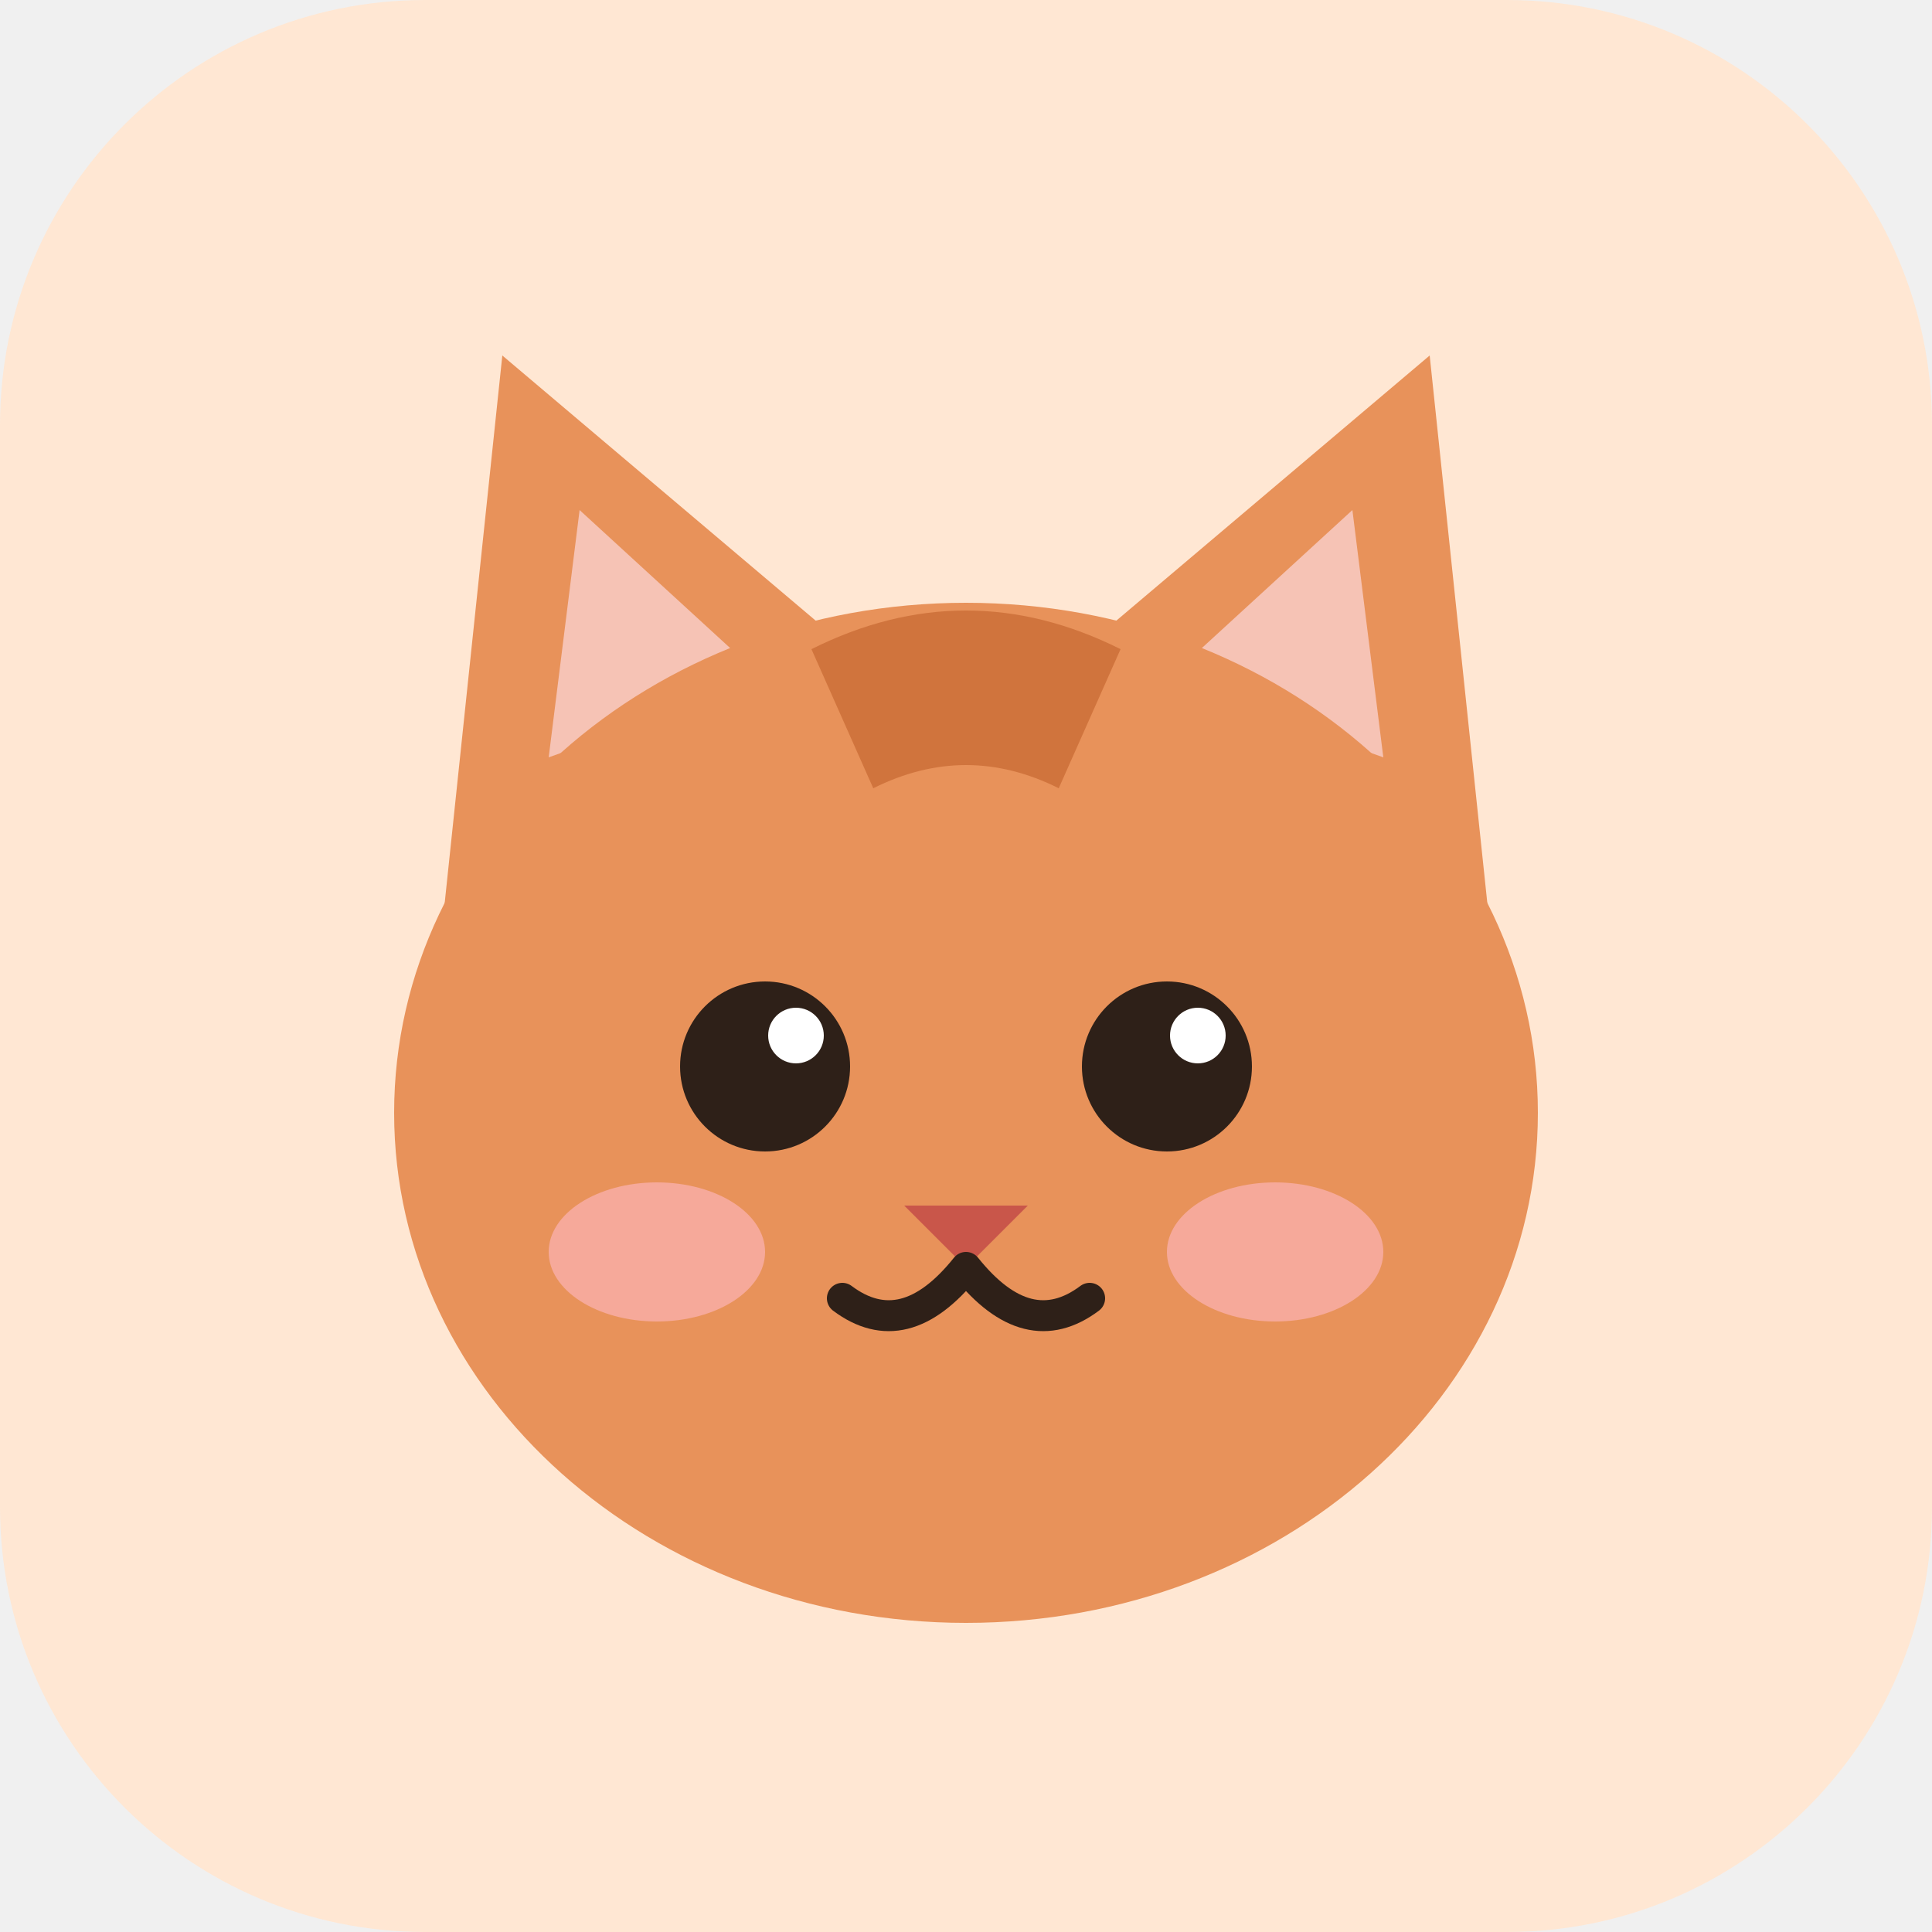
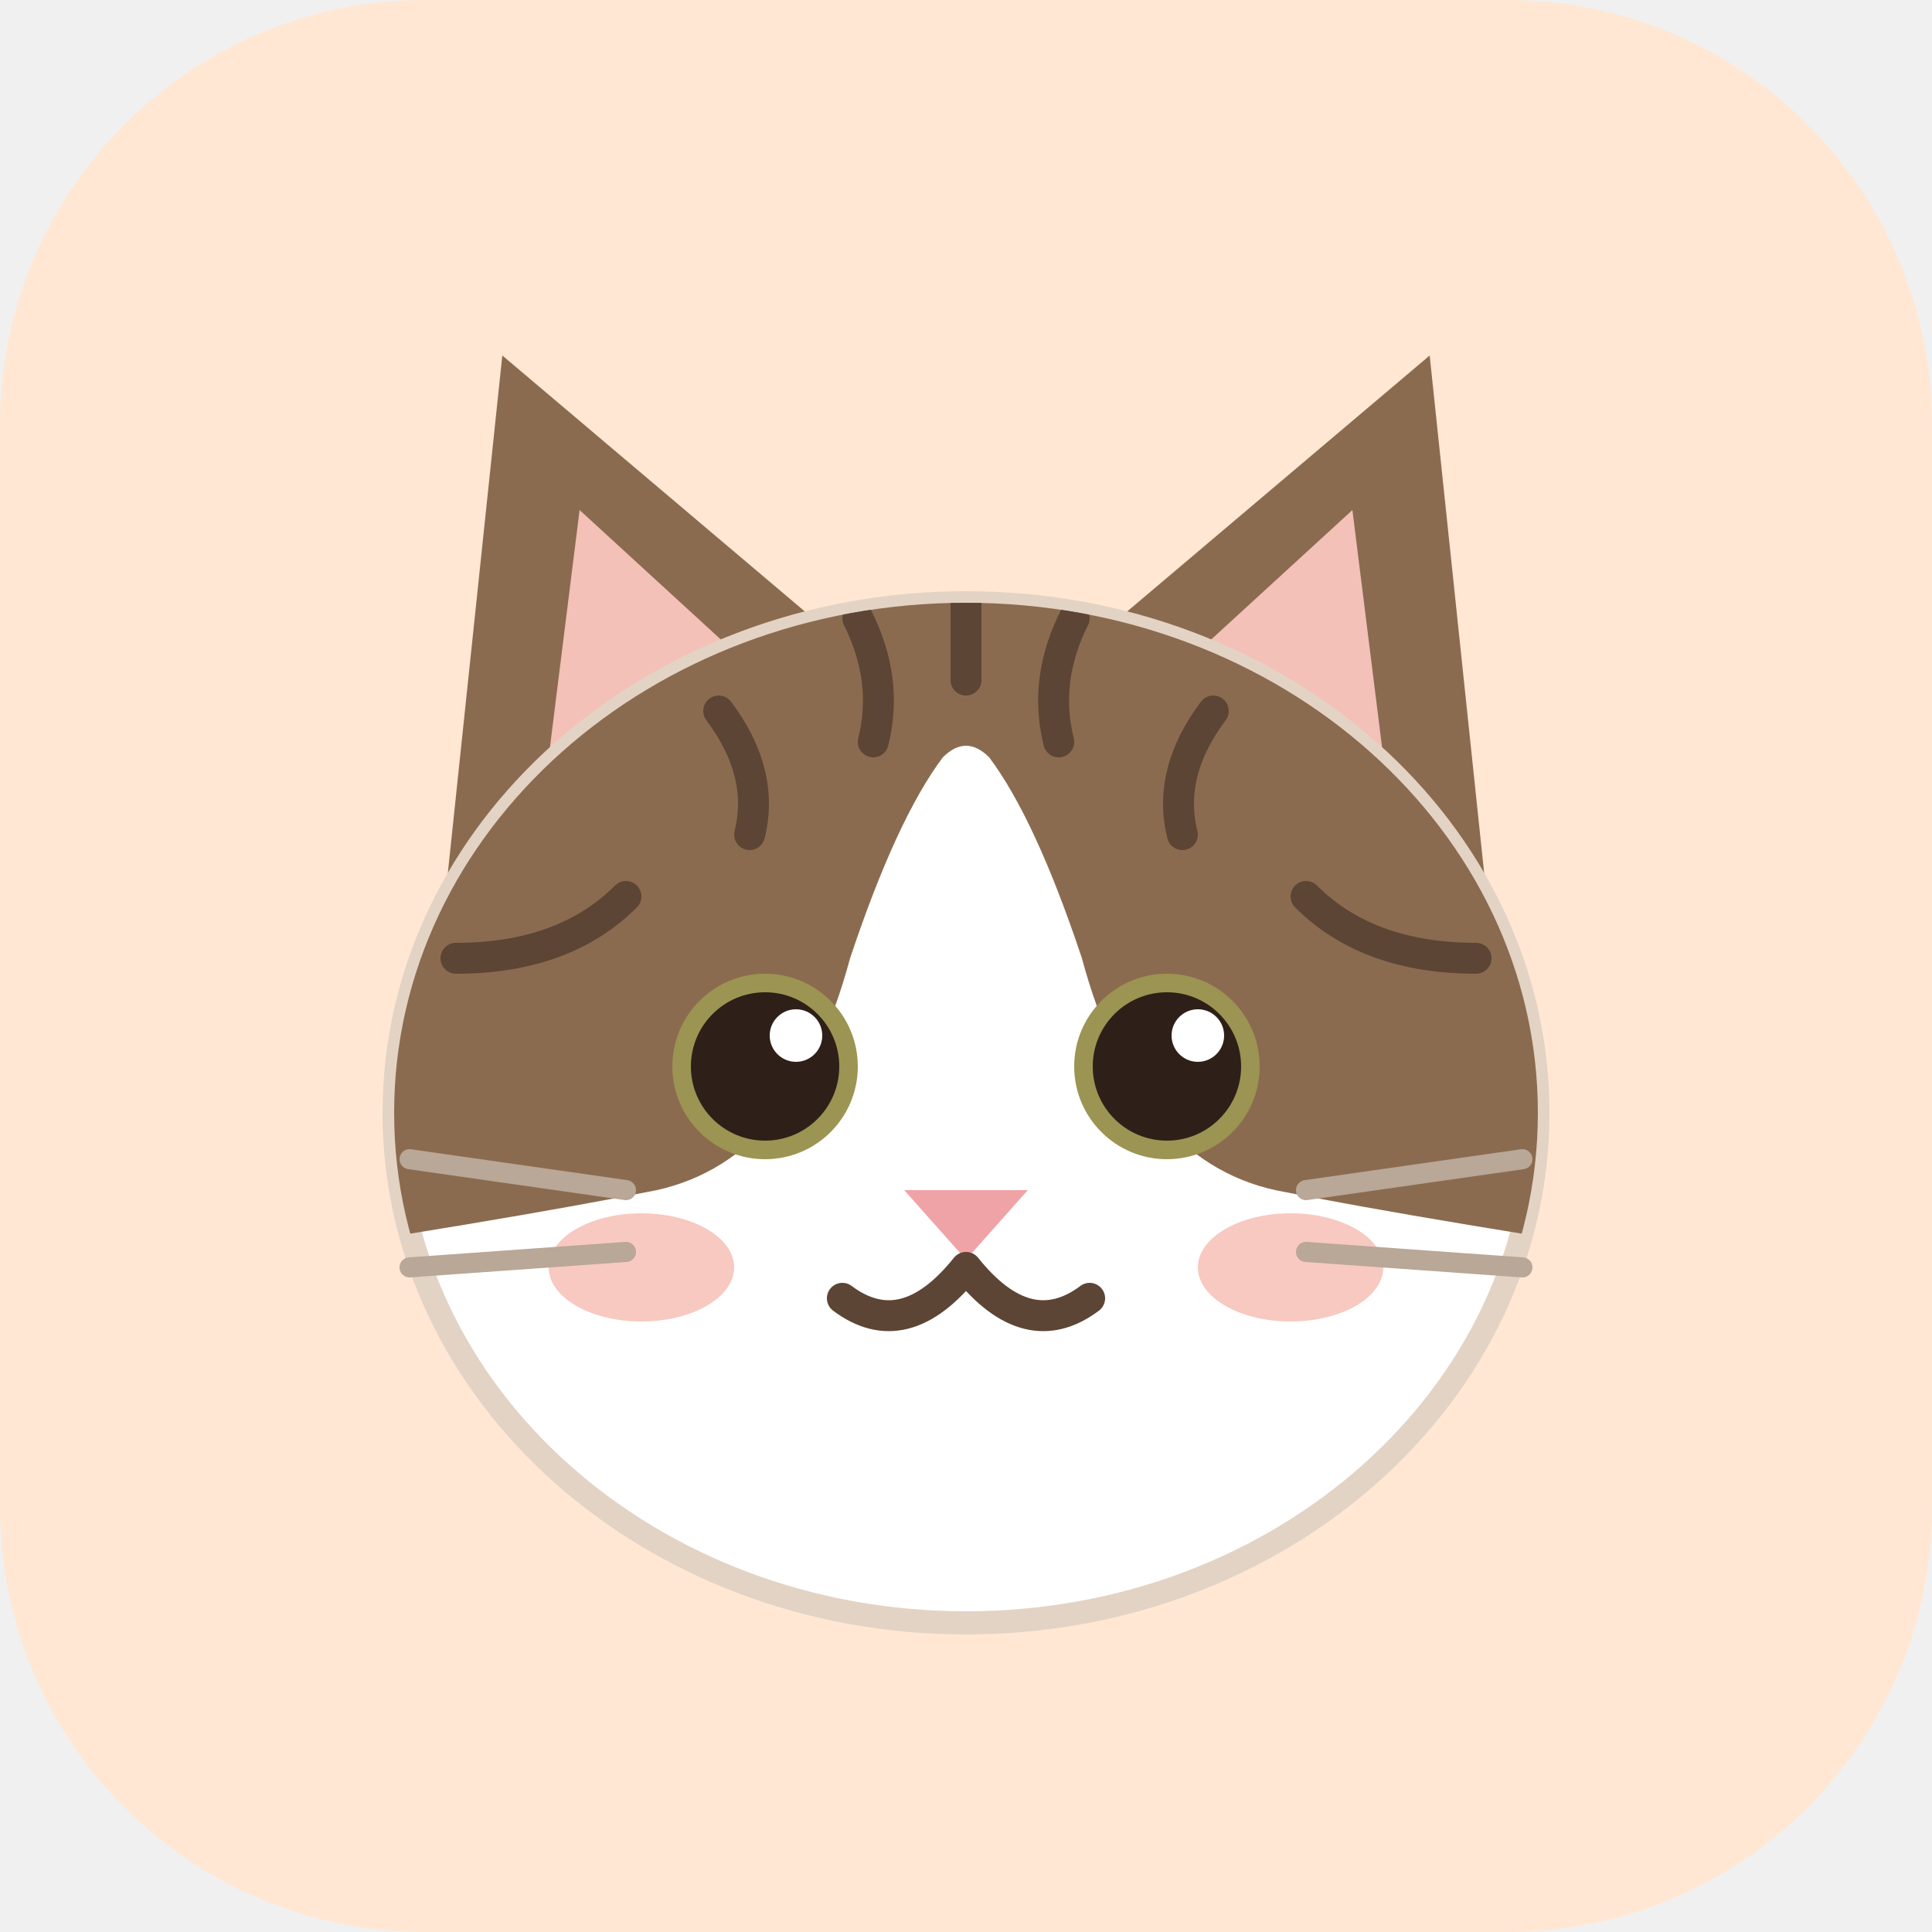
<svg xmlns="http://www.w3.org/2000/svg" viewBox="0 0 100 100">
  <rect width="100" height="100" rx="22" fill="#FFE7D3" />
  <g transform="translate(10 12) scale(0.8)">
-     <path d="M16 46 L20 8 L46 30 Z" fill="#E8925A" />
-     <path d="M84 46 L80 8 L54 30 Z" fill="#E8925A" />
-     <path d="M23 34 L25 18 L37 29 Z" fill="#F6C3B5" />
-     <path d="M77 34 L75 18 L63 29 Z" fill="#F6C3B5" />
-     <ellipse cx="50" cy="57" rx="37" ry="33" fill="#E8925A" />
-     <path d="M40 27 Q50 22 60 27 L56 36 Q50 33 44 36 Z" fill="#D0743D" />
-     <ellipse cx="30" cy="66" rx="7" ry="4.5" fill="#F6A99A" />
-     <ellipse cx="70" cy="66" rx="7" ry="4.5" fill="#F6A99A" />
-     <circle cx="37" cy="54" r="5.5" fill="#2E2018" />
-     <circle cx="63" cy="54" r="5.5" fill="#2E2018" />
-     <circle cx="39" cy="52" r="1.8" fill="#FFF" />
-     <circle cx="65" cy="52" r="1.8" fill="#FFF" />
-     <path d="M46 63 L54 63 L50 67 Z" fill="#C9564A" />
-     <path d="M50 67 Q46 72 42 69 M50 67 Q54 72 58 69" stroke="#2E2018" stroke-width="2" fill="none" stroke-linecap="round" />
+     <defs>
+       <clipPath id="icon">
+         <ellipse cx="50" cy="57" rx="37" ry="33" />
+       </clipPath>
+     </defs>
+     <path d="M16 46 L20 8 L46 30 Z" fill="#8B6B4F" />
+     <path d="M84 46 L80 8 L54 30 Z" fill="#8B6B4F" />
+     <path d="M23 34 L25 18 L37 29 Z" fill="#F3C1B8" />
+     <path d="M77 34 L75 18 L63 29 Z" fill="#F3C1B8" />
+     <ellipse cx="50" cy="57" rx="37" ry="33" fill="#FFFFFF" stroke="#E3D3C4" stroke-width="1.5" />
+     <g clip-path="url(#icon)">
+       <path d="M0 0 L100 0 L100 67 Q80 64 70 62 Q61 60 57.5 47 Q54.5 38 51.5 34 Q50 32.5 48.5 34 Q45.5 38 42.5 47 Q39 60 30 62 Q20 64 0 67 Z" fill="#8B6B4F" />
+       <path d="M43 25 Q45 29 44 33 M50 23 L50 29 M57 25 Q55 29 56 33 M34 31 Q37 35 36 39 M66 31 Q63 35 64 39 M17 47 Q24 47 28 43 M83 47 Q76 47 72 43" stroke="#5C4535" stroke-width="2" fill="none" stroke-linecap="round" />
+     </g>
+     <ellipse cx="29" cy="67" rx="6" ry="3.5" fill="#F7C9C0" />
+     <ellipse cx="71" cy="67" rx="6" ry="3.5" fill="#F7C9C0" />
+     <circle cx="37" cy="54" r="6" fill="#9C9452" />
+     <circle cx="37" cy="54" r="4.8" fill="#2E2018" />
+     <circle cx="39" cy="52" r="1.7" fill="#FFF" />
+     <circle cx="63" cy="54" r="6" fill="#9C9452" />
+     <circle cx="63" cy="54" r="4.8" fill="#2E2018" />
+     <circle cx="65" cy="52" r="1.7" fill="#FFF" />
+     <path d="M46 62 L54 62 L50 66.5 Z" fill="#EFA3A6" />
+     <path d="M50 67 Q46 72 42 69 M50 67 Q54 72 58 69" stroke="#5C4535" stroke-width="2" fill="none" stroke-linecap="round" />
+     <path d="M14 60 L28 62 M14 67 L28 66 M86 60 L72 62 M86 67 L72 66" stroke="#B9A797" stroke-width="1.3" stroke-linecap="round" />
  </g>
</svg>
